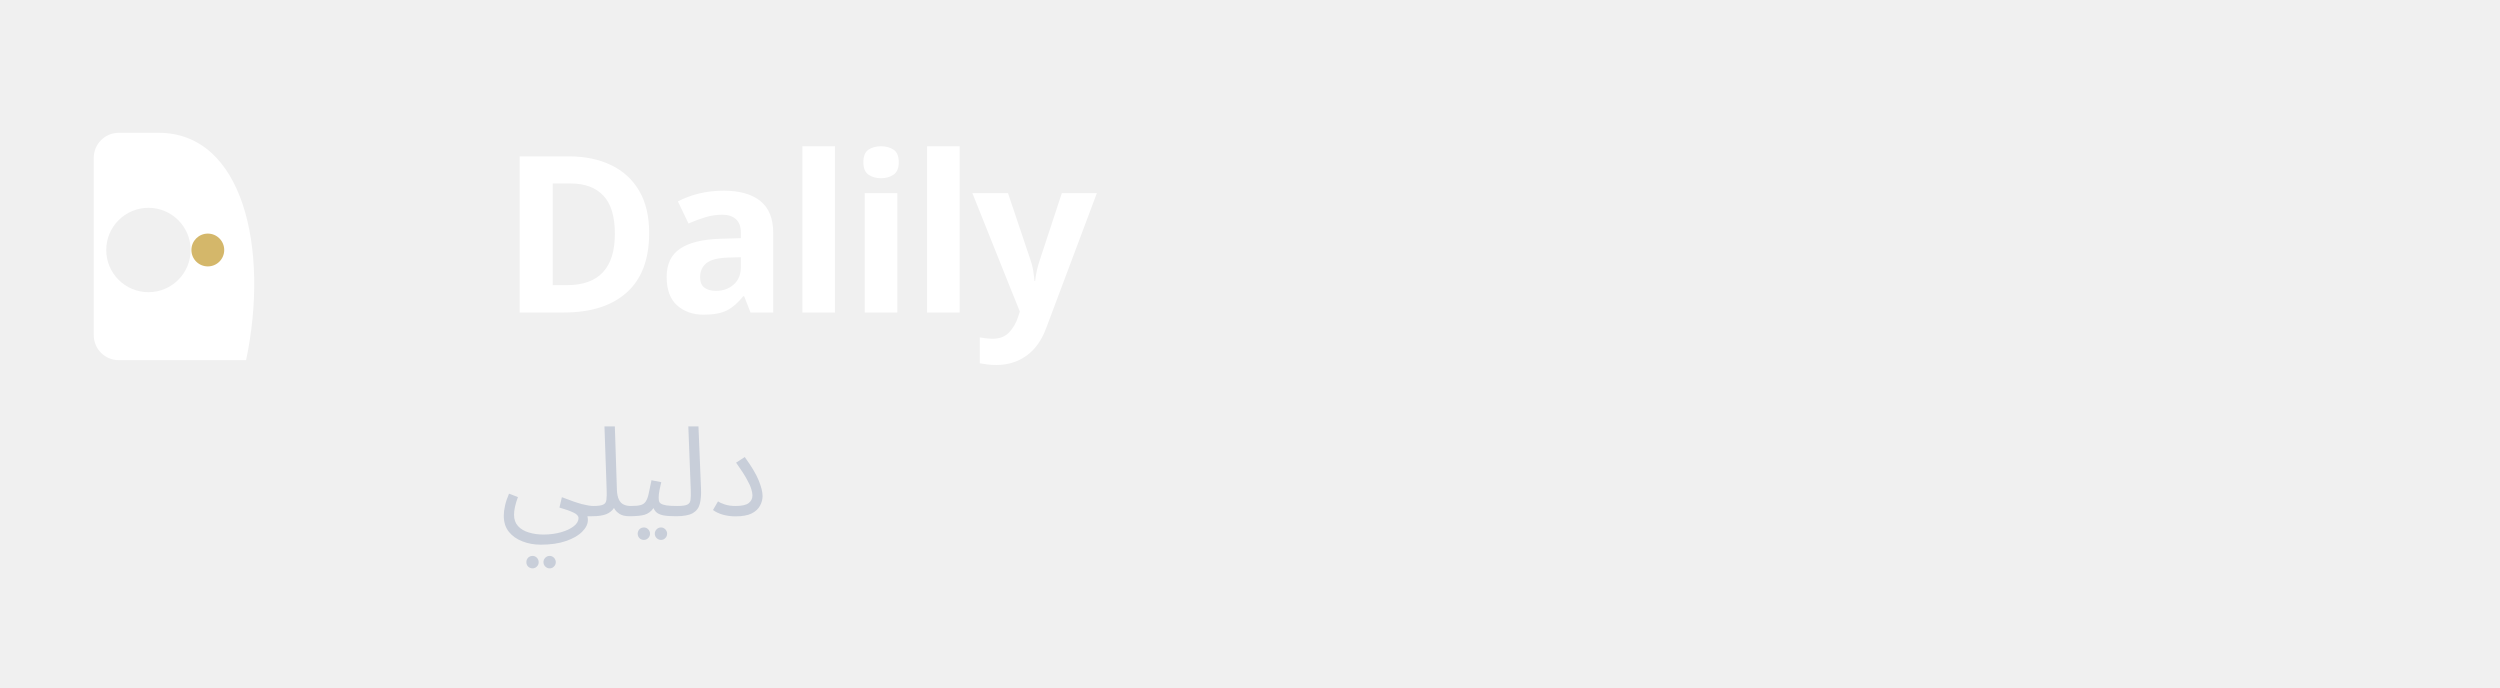
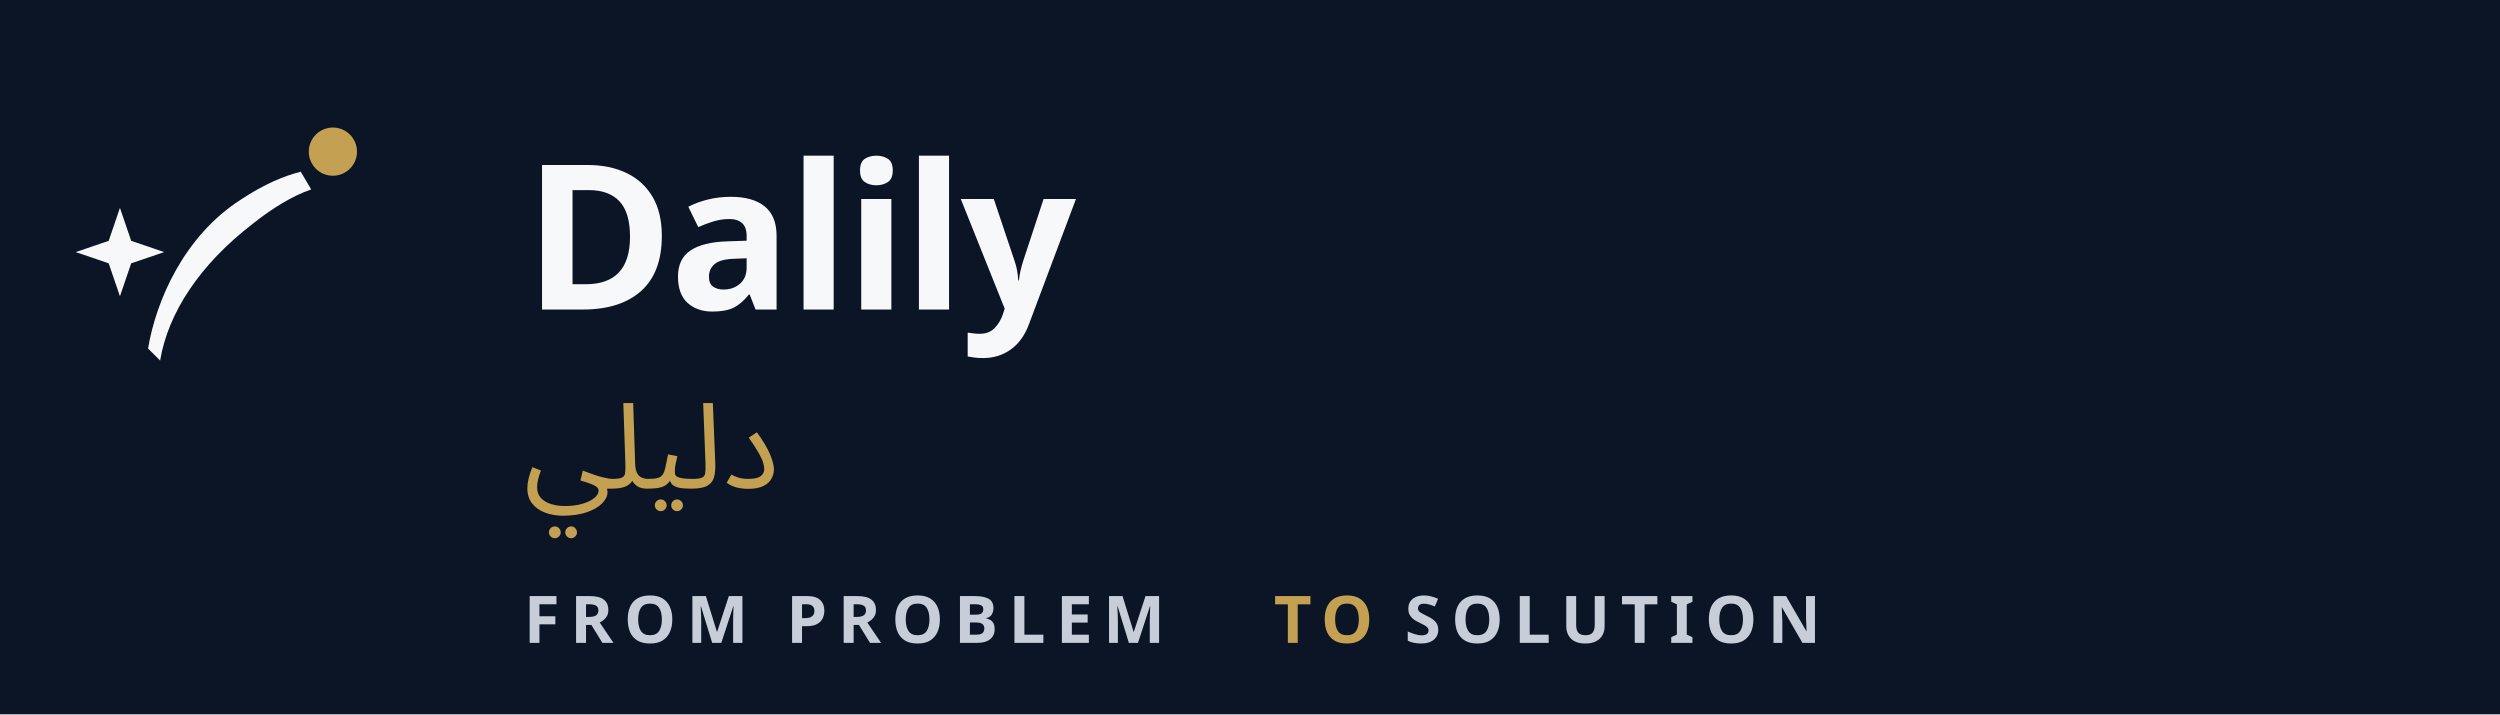
- <svg xmlns="http://www.w3.org/2000/svg" viewBox="0 0 320 88" fill="none" role="img" aria-label="Dalily logo light">
-   <g transform="translate(0, 8)">
-     <path fill-rule="evenodd" clip-rule="evenodd" fill="#FFFFFF" d="M12 12.2A3.2 3.2 0 0 1 15.2 9h5.1c10.8 0 14.2 14.8 11.2 29.1H15.2A3.2 3.2 0 0 1 12 34.9V12.2Zm12.4 11.8a5.4 5.4 0 1 0-10.8 0 5.4 5.4 0 0 0 10.8 0Z" />
-     <circle cx="26.6" cy="24" r="2.1" fill="#D4B76A" />
+ <svg xmlns="http://www.w3.org/2000/svg" viewBox="0 0 420 120" fill="none" role="img" aria-label="Dalily">
+   <rect width="420" height="120" fill="#0B1526" />
+   <g transform="translate(8, 14) scale(1.35)">
+     <path fill="#F7F8FA" d="M9 15.5L10.4 19.6L14.5 21L10.4 22.4L9 26.5L7.6 22.4L3.5 21L7.6 19.6Z" />
+     <path fill="#F7F8FA" d="M12.5 33C13.5 27 17 19 24 14.5C27 12.5 29.5 11.5 31.5 11L32.8 13.2C30.5 14 28 15.5 25.5 17.5C19 22.5 15 28.5 14 34.5Z" />
+     <circle cx="35.5" cy="8.5" r="3" fill="#C4A052" />
  </g>
-   <text x="64" y="40" fill="#FFFFFF" font-family="'Plus Jakarta Sans', system-ui, sans-serif" font-size="28" font-weight="700" letter-spacing="-0.02em">Dalily</text>
-   <text x="64" y="66" fill="#C8CED9" font-family="'Noto Sans Arabic', Tahoma, sans-serif" font-size="16" font-weight="500">دليلي</text>
+   <text x="88" y="52" fill="#F7F8FA" font-family="'Plus Jakarta Sans', system-ui, sans-serif" font-size="34" font-weight="700" letter-spacing="-0.02em">Dalily</text>
+   <text x="88" y="82" fill="#C4A052" font-family="'Noto Sans Arabic', Tahoma, sans-serif" font-size="20" font-weight="500">دليلي</text>
+   <text x="88" y="108" fill="#C8CED9" font-family="'Plus Jakarta Sans', system-ui, sans-serif" font-size="11" font-weight="600" letter-spacing="0.16em">FROM PROBLEM </text>
+   <text x="214" y="108" fill="#C4A052" font-family="'Plus Jakarta Sans', system-ui, sans-serif" font-size="11" font-weight="600" letter-spacing="0.16em">TO </text>
+   <text x="236" y="108" fill="#C8CED9" font-family="'Plus Jakarta Sans', system-ui, sans-serif" font-size="11" font-weight="600" letter-spacing="0.16em">SOLUTION</text>
</svg>
